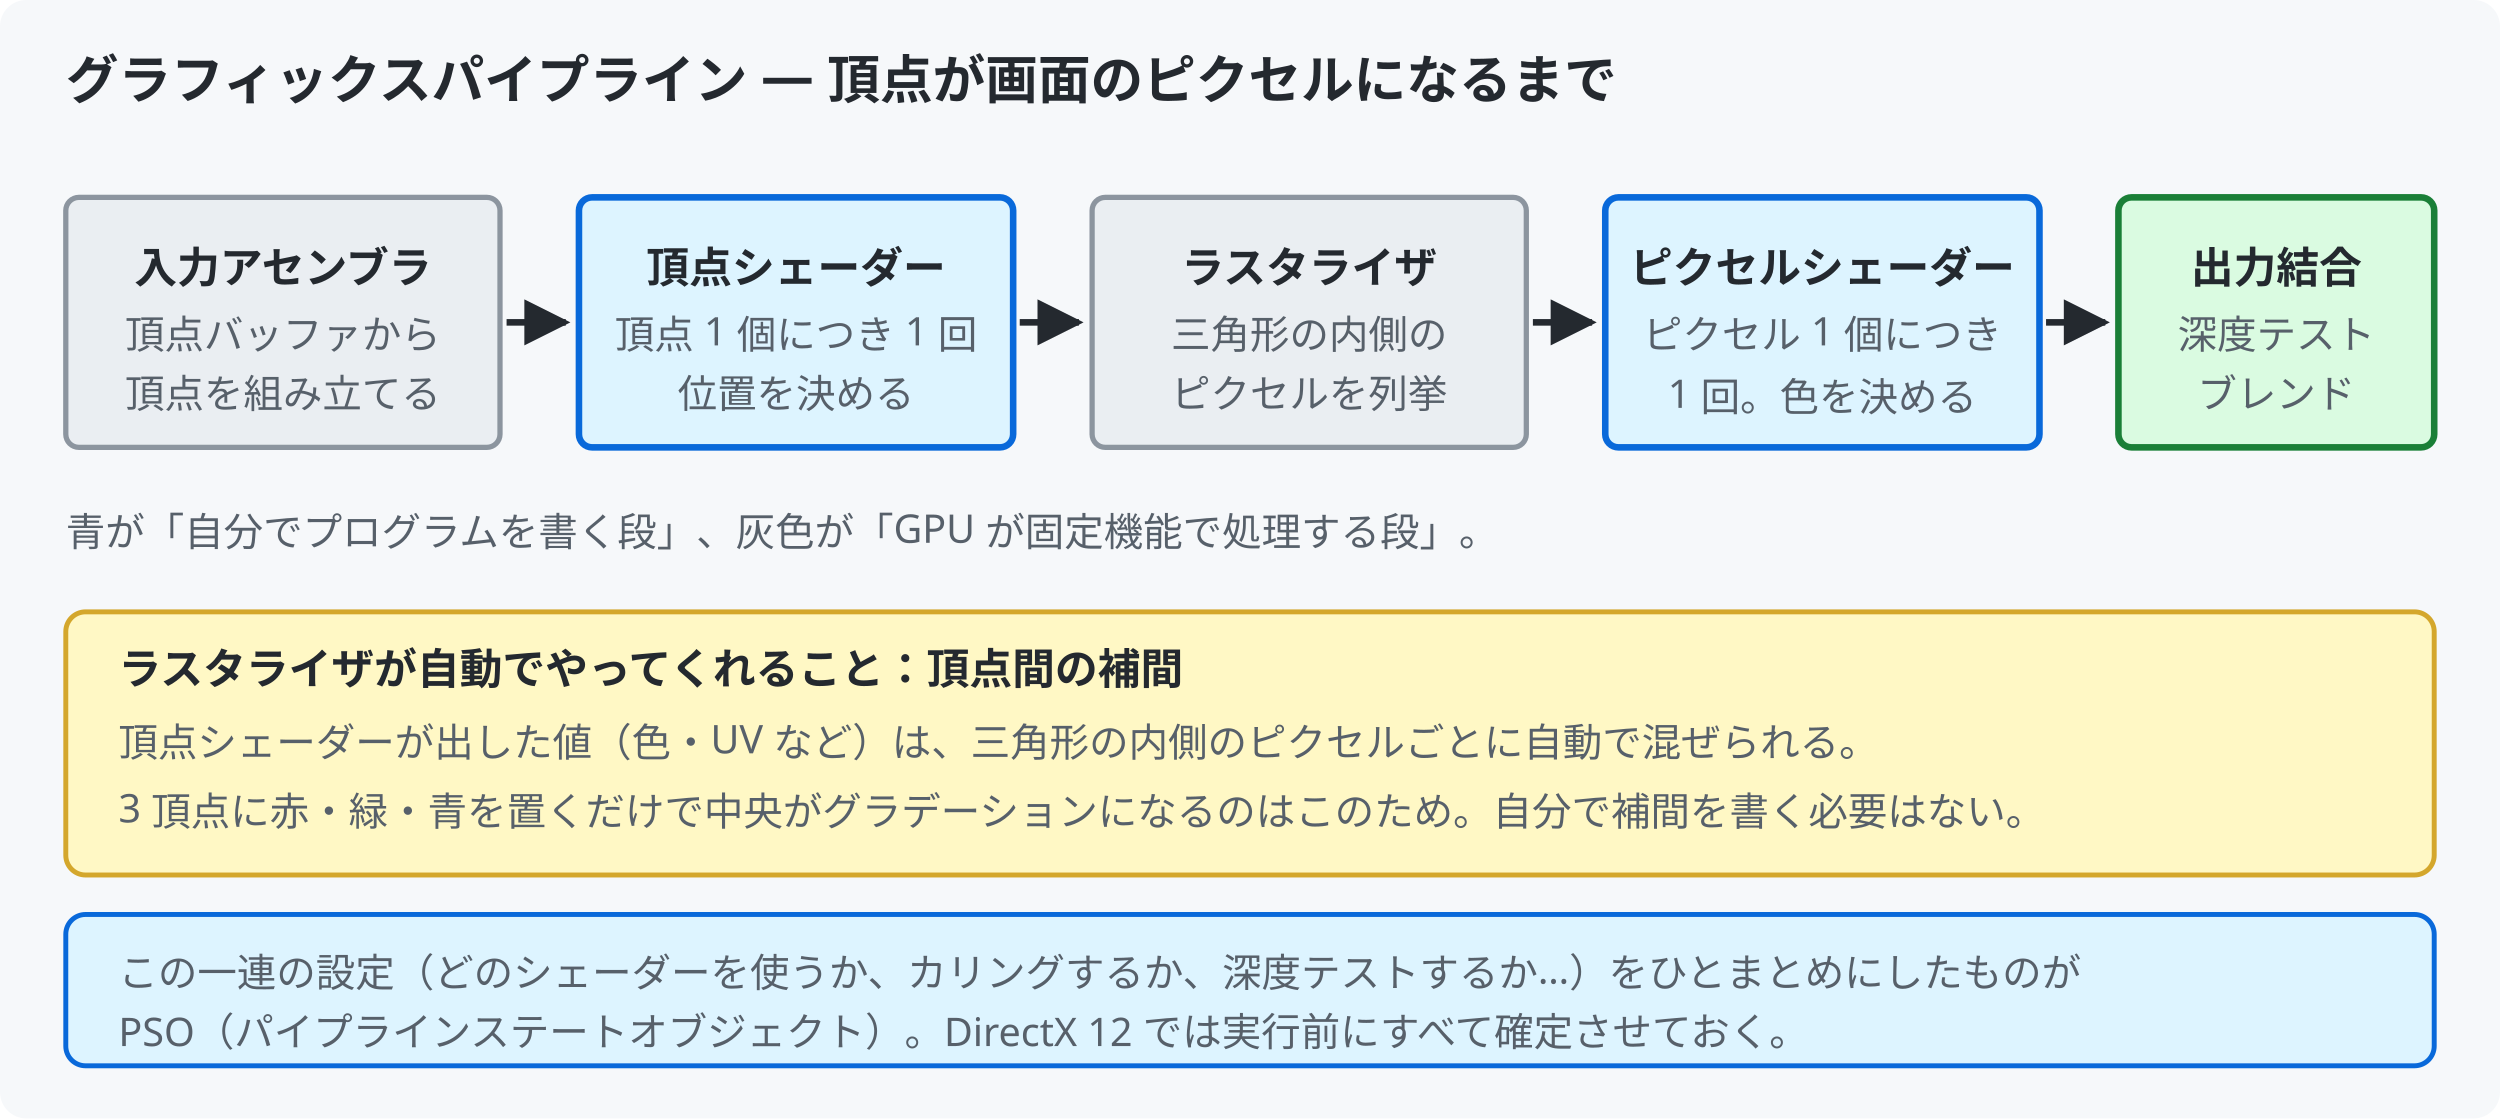
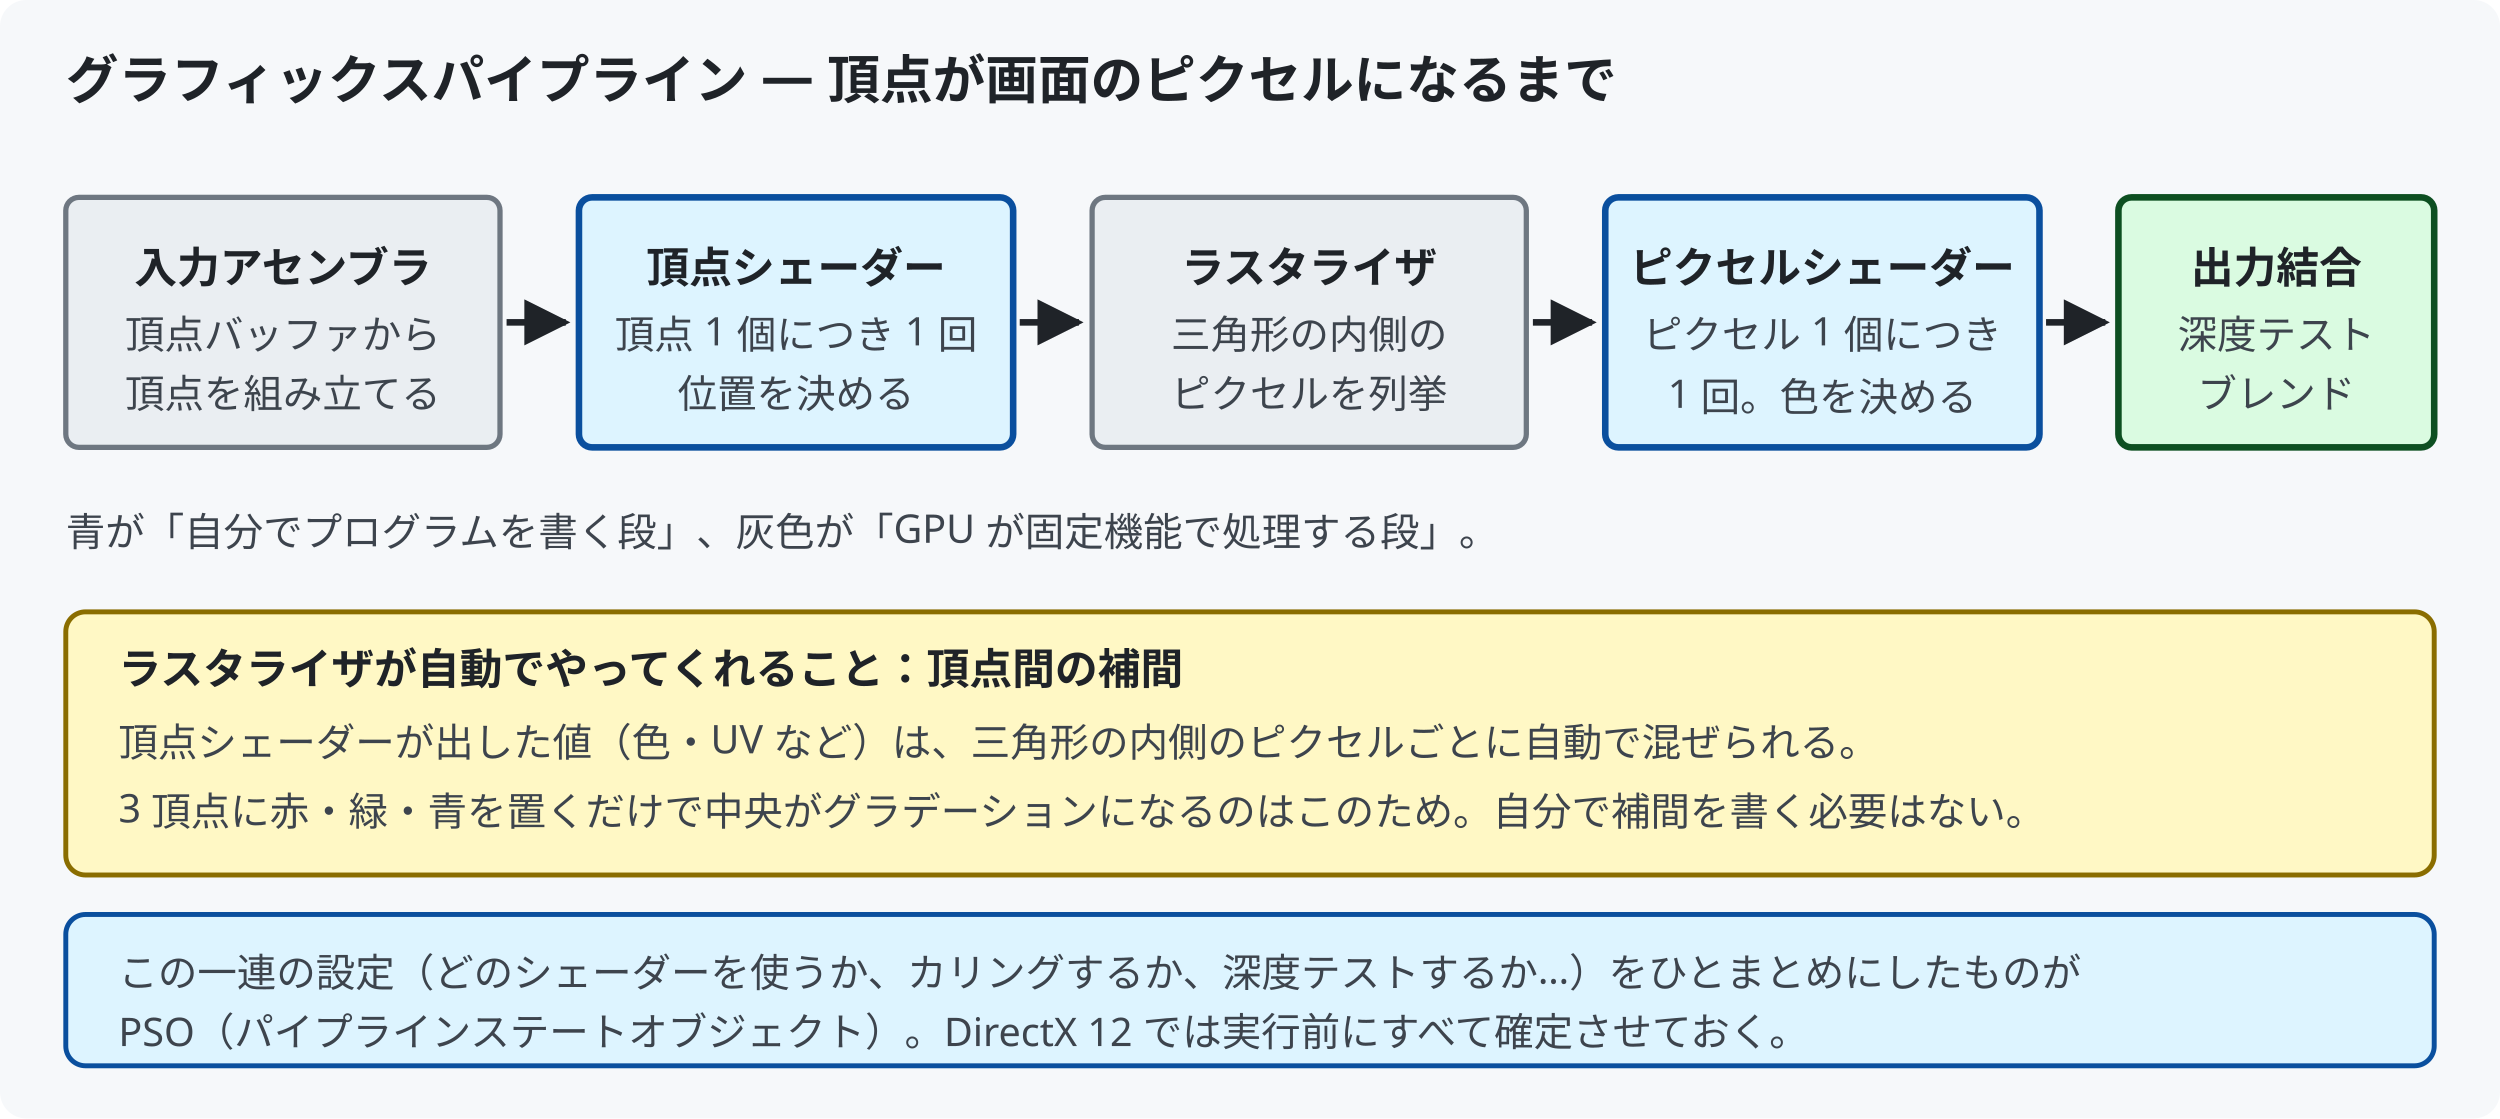
<svg xmlns="http://www.w3.org/2000/svg" viewBox="0 0 760 340" width="760" height="340" role="img" aria-label="頂点データが画面のピクセルになるまでのグラフィックスパイプライン">
  <style>
    .bg   { fill: #f6f8fa; }
-     .txt  { font-family: "Segoe UI", "Yu Gothic UI", "Hiragino Sans", "Noto Sans JP", sans-serif; fill: #24292f; }
+     .txt  { font-family: "Segoe UI", "Yu Gothic UI", "Hiragino Sans", "Noto Sans JP", sans-serif; fill: #1f2328; }
    .ttl  { font-size: 16px; font-weight: 600; }
    .cap  { font-size: 13px; font-weight: 600; }
-     .sub  { font-size: 12px; fill: #57606a; }
-     .fixed{ fill: #eaeef2; stroke: #8c959f; stroke-width: 1.6; }
-     .prog { fill: #ddf4ff; stroke: #0969da; stroke-width: 2; }
-     .out  { fill: #dafbe1; stroke: #1a7f37; stroke-width: 2; }
-     .ar   { stroke: #24292f; stroke-width: 2; fill: none; }
+     .sub  { font-size: 12px; fill: #3d444d; }
+     .fixed{ fill: #eaeef2; stroke: #6e7781; stroke-width: 1.6; }
+     .prog { fill: #ddf4ff; stroke: #0a4f9e; stroke-width: 2; }
+     .out  { fill: #dafbe1; stroke: #0d4f21; stroke-width: 2; }
+     .ar   { stroke: #1f2328; stroke-width: 2; fill: none; }
  </style>
  <rect class="bg" width="760" height="340" rx="8" />
  <text class="txt ttl" x="20" y="30">グラフィックスパイプライン — 頂点が画面のピクセルになるまで</text>
  <defs>
    <marker id="ap" viewBox="0 0 10 10" refX="9" refY="5" markerWidth="7" markerHeight="7" orient="auto">
-       <path d="M 0 0 L 10 5 L 0 10 z" fill="#24292f" />
+       <path d="M 0 0 L 10 5 L 0 10 z" fill="#1f2328" />
    </marker>
  </defs>
  <rect class="fixed" x="20" y="60" width="132" height="76" rx="4" />
  <text class="txt cap" text-anchor="middle" x="86" y="86">入力アセンブラ</text>
  <text class="txt sub" text-anchor="middle" x="86" y="106">頂点バッファから</text>
  <text class="txt sub" text-anchor="middle" x="86" y="124">頂点を組み立てる</text>
  <rect class="prog" x="176" y="60" width="132" height="76" rx="4" />
  <text class="txt cap" text-anchor="middle" x="242" y="86">頂点シェーダー</text>
  <text class="txt sub" text-anchor="middle" x="242" y="106">頂点 1 個につき 1 回</text>
  <text class="txt sub" text-anchor="middle" x="242" y="124">位置を決める</text>
  <rect class="fixed" x="332" y="60" width="132" height="76" rx="4" />
  <text class="txt cap" text-anchor="middle" x="398" y="86">ラスタライザ</text>
  <text class="txt sub" text-anchor="middle" x="398" y="106">三角形の内側の</text>
  <text class="txt sub" text-anchor="middle" x="398" y="124">ピクセルを列挙</text>
  <rect class="prog" x="488" y="60" width="132" height="76" rx="4" />
  <text class="txt cap" text-anchor="middle" x="554" y="86">ピクセルシェーダー</text>
  <text class="txt sub" text-anchor="middle" x="554" y="106">ピクセル 1 個につき</text>
  <text class="txt sub" text-anchor="middle" x="554" y="124">1 回。色を決める</text>
  <rect class="out" x="644" y="60" width="96" height="76" rx="4" />
  <text class="txt cap" text-anchor="middle" x="692" y="86">出力結合</text>
  <text class="txt sub" text-anchor="middle" x="692" y="106">深度テスト</text>
  <text class="txt sub" text-anchor="middle" x="692" y="124">ブレンド</text>
  <line class="ar" x1="154" y1="98" x2="172" y2="98" marker-end="url(#ap)" />
  <line class="ar" x1="310" y1="98" x2="328" y2="98" marker-end="url(#ap)" />
  <line class="ar" x1="466" y1="98" x2="484" y2="98" marker-end="url(#ap)" />
  <line class="ar" x1="622" y1="98" x2="640" y2="98" marker-end="url(#ap)" />
  <text class="txt sub" x="20" y="166">青が「自分でプログラムを書く段」、灰色が「GPU が固定機能で処理する段」。</text>
-   <rect x="20" y="186" width="720" height="80" rx="6" fill="#fff8c5" stroke="#d4a72c" stroke-width="1.5" />
+   <rect x="20" y="186" width="720" height="80" rx="6" fill="#fff8c5" stroke="#8a6d00" stroke-width="1.5" />
  <text class="txt cap" x="36" y="208">ラスタライザが自動でやってくれること：頂点間の補間</text>
  <text class="txt sub" x="36" y="230">頂点シェーダーが出した値（色・UV など）は、三角形の内側のピクセルごとに自動で混ぜられる。</text>
  <text class="txt sub" x="36" y="250">3 頂点に赤・緑・青を置くだけで中央がグラデーションになるのはこのため。自分で補間を書く必要はない。</text>
-   <rect x="20" y="278" width="720" height="46" rx="6" fill="#ddf4ff" stroke="#0969da" stroke-width="1.5" />
+   <rect x="20" y="278" width="720" height="46" rx="6" fill="#ddf4ff" stroke="#0a4f9e" stroke-width="1.5" />
  <text class="txt sub" x="36" y="300">この一連の設定（どのシェーダーを使うか、カリングするか、深度テストするか…）をひとまとめにしたものが</text>
  <text class="txt sub" x="36" y="318">PSO（パイプラインステートオブジェクト）。DirectX 12 では実行前にすべて確定させておく。</text>
</svg>
